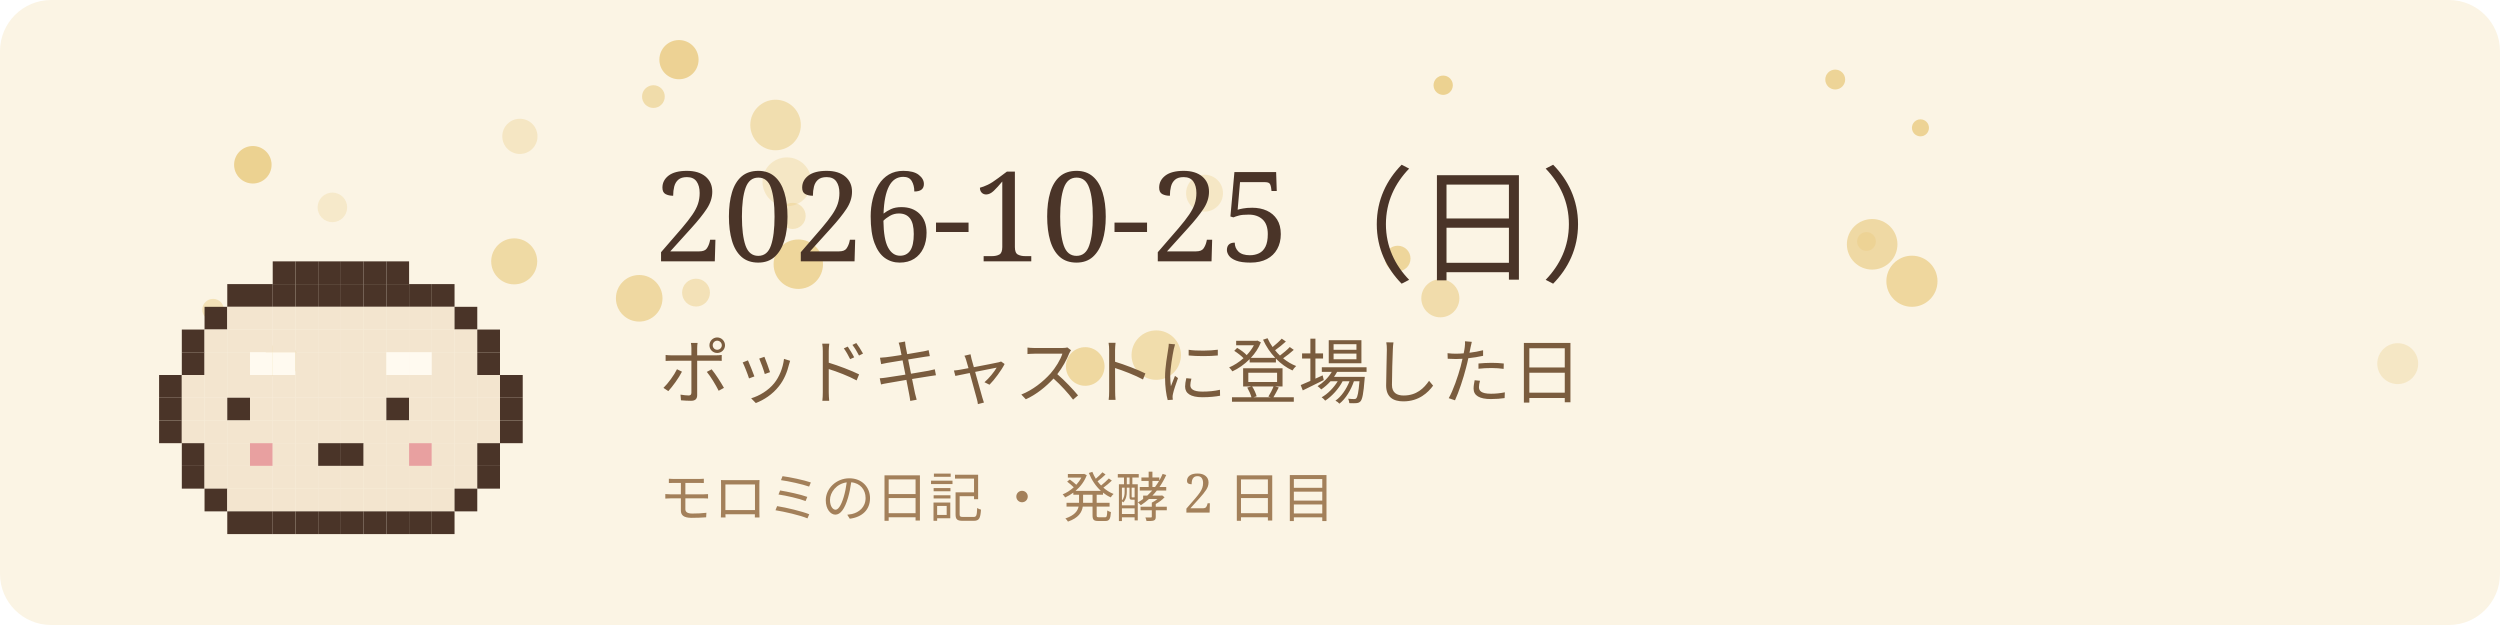
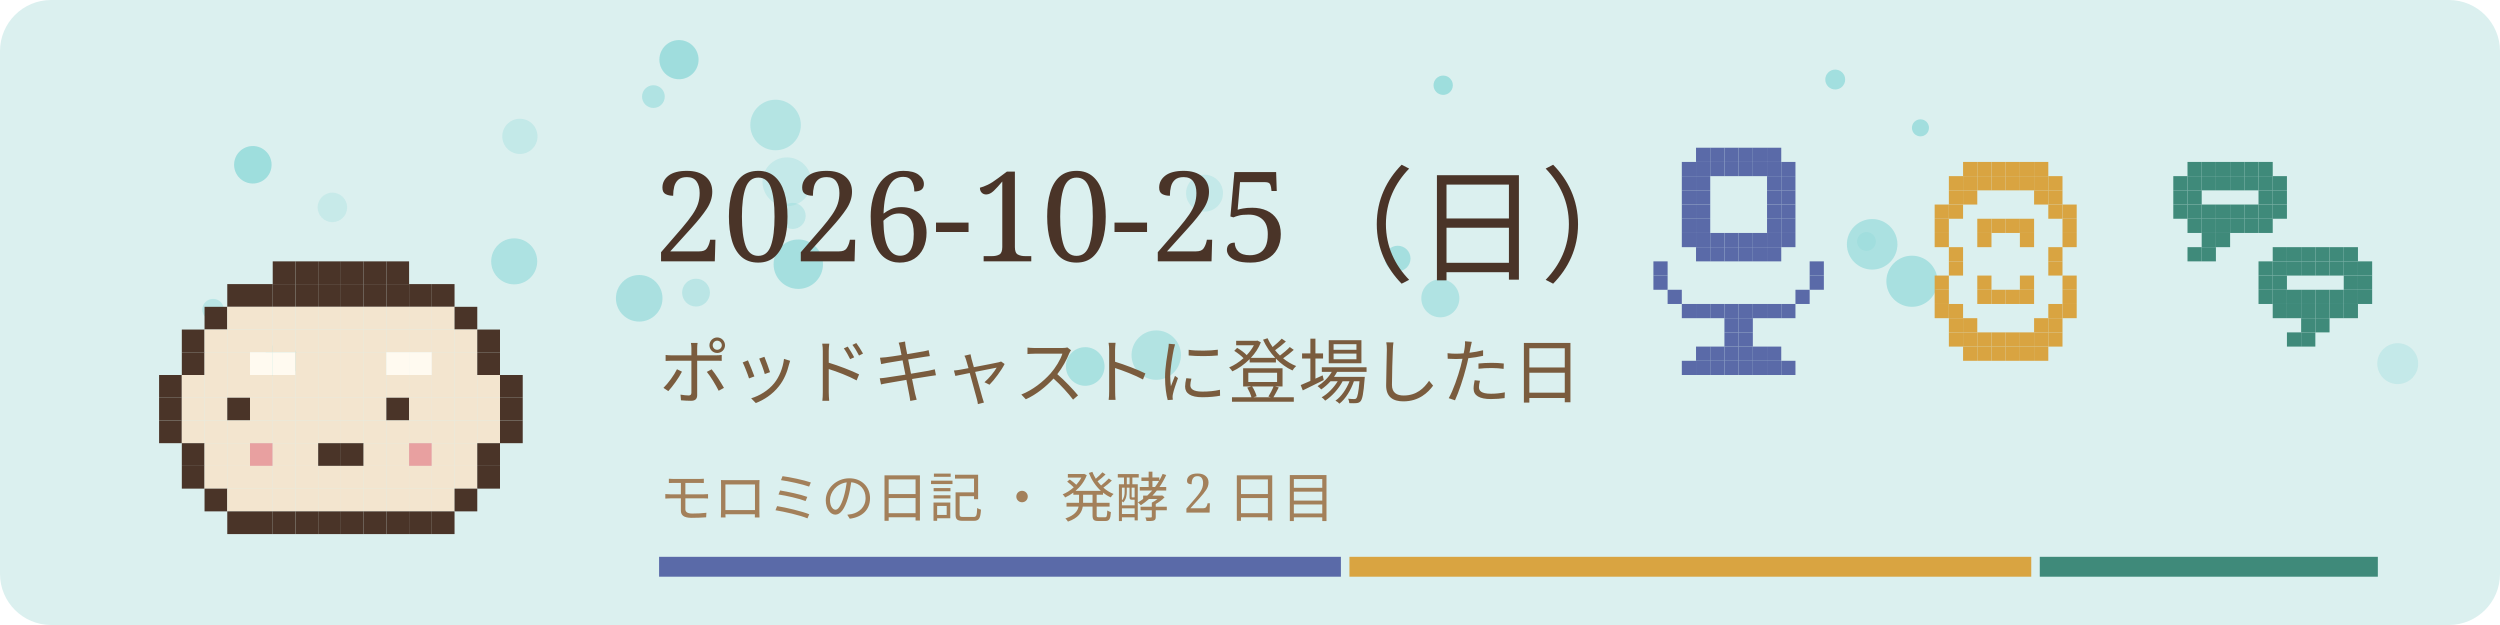
<svg xmlns="http://www.w3.org/2000/svg" width="880" height="220" viewBox="0 0 880 220">
-   <rect width="880" height="220" rx="18" fill="#fbf4e4" />
-   <circle cx="277" cy="64" r="8.6" fill="#e8c87a" opacity="0.29" />
-   <circle cx="230" cy="34" r="4.0" fill="#e8c87a" opacity="0.55" />
-   <circle cx="673" cy="99" r="9.0" fill="#e8c87a" opacity="0.66" />
-   <circle cx="245" cy="103" r="4.9" fill="#e8c87a" opacity="0.43" />
-   <circle cx="281" cy="93" r="8.7" fill="#e8c87a" opacity="0.69" />
-   <circle cx="507" cy="105" r="6.7" fill="#e8c87a" opacity="0.54" />
-   <circle cx="75" cy="109" r="3.8" fill="#e8c87a" opacity="0.43" />
-   <circle cx="239" cy="21" r="6.9" fill="#e8c87a" opacity="0.76" />
-   <circle cx="273" cy="44" r="8.9" fill="#e8c87a" opacity="0.50" />
-   <circle cx="424" cy="68" r="6.5" fill="#e8c87a" opacity="0.29" />
-   <circle cx="657" cy="85" r="3.3" fill="#e8c87a" opacity="0.35" />
-   <circle cx="279" cy="76" r="4.6" fill="#e8c87a" opacity="0.36" />
-   <circle cx="183" cy="48" r="6.2" fill="#e8c87a" opacity="0.31" />
-   <circle cx="844" cy="128" r="7.2" fill="#e8c87a" opacity="0.29" />
-   <circle cx="225" cy="105" r="8.2" fill="#e8c87a" opacity="0.63" />
-   <circle cx="181" cy="92" r="8.1" fill="#e8c87a" opacity="0.60" />
-   <circle cx="646" cy="28" r="3.5" fill="#e8c87a" opacity="0.73" />
-   <circle cx="508" cy="30" r="3.4" fill="#e8c87a" opacity="0.78" />
-   <circle cx="676" cy="45" r="3.0" fill="#e8c87a" opacity="0.74" />
-   <circle cx="659" cy="86" r="8.9" fill="#e8c87a" opacity="0.61" />
-   <circle cx="117" cy="73" r="5.2" fill="#e8c87a" opacity="0.25" />
-   <circle cx="492" cy="91" r="4.5" fill="#e8c87a" opacity="0.69" />
-   <circle cx="99" cy="127" r="6.2" fill="#e8c87a" opacity="0.52" />
-   <circle cx="382" cy="129" r="6.8" fill="#e8c87a" opacity="0.64" />
-   <circle cx="407" cy="125" r="8.7" fill="#e8c87a" opacity="0.53" />
-   <circle cx="89" cy="58" r="6.6" fill="#e8c87a" opacity="0.78" />
+   <rect width="880" height="220" rx="18" fill="#dbf0ef" />
+   <circle cx="277" cy="64" r="8.6" fill="#8dd8d8" opacity="0.29" />
+   <circle cx="230" cy="34" r="4.0" fill="#8dd8d8" opacity="0.55" />
+   <circle cx="673" cy="99" r="9.0" fill="#8dd8d8" opacity="0.66" />
+   <circle cx="245" cy="103" r="4.9" fill="#8dd8d8" opacity="0.43" />
+   <circle cx="281" cy="93" r="8.7" fill="#8dd8d8" opacity="0.69" />
+   <circle cx="507" cy="105" r="6.7" fill="#8dd8d8" opacity="0.54" />
+   <circle cx="75" cy="109" r="3.8" fill="#8dd8d8" opacity="0.43" />
+   <circle cx="239" cy="21" r="6.9" fill="#8dd8d8" opacity="0.76" />
+   <circle cx="273" cy="44" r="8.9" fill="#8dd8d8" opacity="0.50" />
+   <circle cx="424" cy="68" r="6.5" fill="#8dd8d8" opacity="0.29" />
+   <circle cx="657" cy="85" r="3.3" fill="#8dd8d8" opacity="0.35" />
+   <circle cx="279" cy="76" r="4.6" fill="#8dd8d8" opacity="0.36" />
+   <circle cx="183" cy="48" r="6.2" fill="#8dd8d8" opacity="0.31" />
+   <circle cx="844" cy="128" r="7.2" fill="#8dd8d8" opacity="0.29" />
+   <circle cx="225" cy="105" r="8.2" fill="#8dd8d8" opacity="0.63" />
+   <circle cx="181" cy="92" r="8.1" fill="#8dd8d8" opacity="0.60" />
+   <circle cx="646" cy="28" r="3.5" fill="#8dd8d8" opacity="0.73" />
+   <circle cx="508" cy="30" r="3.4" fill="#8dd8d8" opacity="0.78" />
+   <circle cx="676" cy="45" r="3.0" fill="#8dd8d8" opacity="0.74" />
+   <circle cx="659" cy="86" r="8.9" fill="#8dd8d8" opacity="0.61" />
+   <circle cx="117" cy="73" r="5.2" fill="#8dd8d8" opacity="0.25" />
+   <circle cx="492" cy="91" r="4.5" fill="#8dd8d8" opacity="0.69" />
+   <circle cx="99" cy="127" r="6.2" fill="#8dd8d8" opacity="0.52" />
+   <circle cx="382" cy="129" r="6.8" fill="#8dd8d8" opacity="0.64" />
+   <circle cx="407" cy="125" r="8.7" fill="#8dd8d8" opacity="0.53" />
+   <circle cx="89" cy="58" r="6.6" fill="#8dd8d8" opacity="0.78" />
  <rect x="96" y="92" width="8" height="8" fill="#4a3428" />
  <rect x="104" y="92" width="8" height="8" fill="#4a3428" />
  <rect x="112" y="92" width="8" height="8" fill="#4a3428" />
  <rect x="120" y="92" width="8" height="8" fill="#4a3428" />
  <rect x="128" y="92" width="8" height="8" fill="#4a3428" />
  <rect x="136" y="92" width="8" height="8" fill="#4a3428" />
  <rect x="80" y="100" width="8" height="8" fill="#4a3428" />
  <rect x="88" y="100" width="8" height="8" fill="#4a3428" />
  <rect x="96" y="100" width="8" height="8" fill="#4a3428" />
  <rect x="104" y="100" width="8" height="8" fill="#4a3428" />
  <rect x="112" y="100" width="8" height="8" fill="#4a3428" />
  <rect x="120" y="100" width="8" height="8" fill="#4a3428" />
  <rect x="128" y="100" width="8" height="8" fill="#4a3428" />
  <rect x="136" y="100" width="8" height="8" fill="#4a3428" />
  <rect x="144" y="100" width="8" height="8" fill="#4a3428" />
  <rect x="152" y="100" width="8" height="8" fill="#4a3428" />
  <rect x="72" y="108" width="8" height="8" fill="#4a3428" />
  <rect x="80" y="108" width="8" height="8" fill="#f3e5cf" />
  <rect x="88" y="108" width="8" height="8" fill="#f3e5cf" />
  <rect x="96" y="108" width="8" height="8" fill="#f3e5cf" />
  <rect x="104" y="108" width="8" height="8" fill="#f3e5cf" />
  <rect x="112" y="108" width="8" height="8" fill="#f3e5cf" />
  <rect x="120" y="108" width="8" height="8" fill="#f3e5cf" />
  <rect x="128" y="108" width="8" height="8" fill="#f3e5cf" />
  <rect x="136" y="108" width="8" height="8" fill="#f3e5cf" />
  <rect x="144" y="108" width="8" height="8" fill="#f3e5cf" />
  <rect x="152" y="108" width="8" height="8" fill="#f3e5cf" />
  <rect x="160" y="108" width="8" height="8" fill="#4a3428" />
  <rect x="64" y="116" width="8" height="8" fill="#4a3428" />
  <rect x="72" y="116" width="8" height="8" fill="#f3e5cf" />
  <rect x="80" y="116" width="8" height="8" fill="#f3e5cf" />
  <rect x="88" y="116" width="8" height="8" fill="#f3e5cf" />
  <rect x="96" y="116" width="8" height="8" fill="#f3e5cf" />
  <rect x="104" y="116" width="8" height="8" fill="#f3e5cf" />
  <rect x="112" y="116" width="8" height="8" fill="#f3e5cf" />
  <rect x="120" y="116" width="8" height="8" fill="#f3e5cf" />
  <rect x="128" y="116" width="8" height="8" fill="#f3e5cf" />
  <rect x="136" y="116" width="8" height="8" fill="#f3e5cf" />
  <rect x="144" y="116" width="8" height="8" fill="#f3e5cf" />
  <rect x="152" y="116" width="8" height="8" fill="#f3e5cf" />
  <rect x="160" y="116" width="8" height="8" fill="#f3e5cf" />
  <rect x="168" y="116" width="8" height="8" fill="#4a3428" />
  <rect x="64" y="124" width="8" height="8" fill="#4a3428" />
  <rect x="72" y="124" width="8" height="8" fill="#f3e5cf" />
  <rect x="80" y="124" width="8" height="8" fill="#f3e5cf" />
  <rect x="88" y="124" width="8" height="8" fill="#fffaf0" />
  <rect x="96" y="124" width="8" height="8" fill="#fffaf0" />
  <rect x="104" y="124" width="8" height="8" fill="#f3e5cf" />
  <rect x="112" y="124" width="8" height="8" fill="#f3e5cf" />
  <rect x="120" y="124" width="8" height="8" fill="#f3e5cf" />
  <rect x="128" y="124" width="8" height="8" fill="#f3e5cf" />
  <rect x="136" y="124" width="8" height="8" fill="#fffaf0" />
  <rect x="144" y="124" width="8" height="8" fill="#fffaf0" />
  <rect x="152" y="124" width="8" height="8" fill="#f3e5cf" />
  <rect x="160" y="124" width="8" height="8" fill="#f3e5cf" />
  <rect x="168" y="124" width="8" height="8" fill="#4a3428" />
  <rect x="56" y="132" width="8" height="8" fill="#4a3428" />
  <rect x="64" y="132" width="8" height="8" fill="#f3e5cf" />
  <rect x="72" y="132" width="8" height="8" fill="#f3e5cf" />
  <rect x="80" y="132" width="8" height="8" fill="#f3e5cf" />
  <rect x="88" y="132" width="8" height="8" fill="#f3e5cf" />
  <rect x="96" y="132" width="8" height="8" fill="#f3e5cf" />
  <rect x="104" y="132" width="8" height="8" fill="#f3e5cf" />
  <rect x="112" y="132" width="8" height="8" fill="#f3e5cf" />
  <rect x="120" y="132" width="8" height="8" fill="#f3e5cf" />
  <rect x="128" y="132" width="8" height="8" fill="#f3e5cf" />
  <rect x="136" y="132" width="8" height="8" fill="#f3e5cf" />
  <rect x="144" y="132" width="8" height="8" fill="#f3e5cf" />
  <rect x="152" y="132" width="8" height="8" fill="#f3e5cf" />
  <rect x="160" y="132" width="8" height="8" fill="#f3e5cf" />
  <rect x="168" y="132" width="8" height="8" fill="#f3e5cf" />
  <rect x="176" y="132" width="8" height="8" fill="#4a3428" />
  <rect x="56" y="140" width="8" height="8" fill="#4a3428" />
  <rect x="64" y="140" width="8" height="8" fill="#f3e5cf" />
  <rect x="72" y="140" width="8" height="8" fill="#f3e5cf" />
  <rect x="80" y="140" width="8" height="8" fill="#4a3428" />
  <rect x="88" y="140" width="8" height="8" fill="#f3e5cf" />
  <rect x="96" y="140" width="8" height="8" fill="#f3e5cf" />
  <rect x="104" y="140" width="8" height="8" fill="#f3e5cf" />
  <rect x="112" y="140" width="8" height="8" fill="#f3e5cf" />
  <rect x="120" y="140" width="8" height="8" fill="#f3e5cf" />
  <rect x="128" y="140" width="8" height="8" fill="#f3e5cf" />
  <rect x="136" y="140" width="8" height="8" fill="#4a3428" />
  <rect x="144" y="140" width="8" height="8" fill="#f3e5cf" />
  <rect x="152" y="140" width="8" height="8" fill="#f3e5cf" />
  <rect x="160" y="140" width="8" height="8" fill="#f3e5cf" />
  <rect x="168" y="140" width="8" height="8" fill="#f3e5cf" />
  <rect x="176" y="140" width="8" height="8" fill="#4a3428" />
  <rect x="56" y="148" width="8" height="8" fill="#4a3428" />
  <rect x="64" y="148" width="8" height="8" fill="#f3e5cf" />
  <rect x="72" y="148" width="8" height="8" fill="#f3e5cf" />
  <rect x="80" y="148" width="8" height="8" fill="#f3e5cf" />
  <rect x="88" y="148" width="8" height="8" fill="#f3e5cf" />
  <rect x="96" y="148" width="8" height="8" fill="#f3e5cf" />
  <rect x="104" y="148" width="8" height="8" fill="#f3e5cf" />
  <rect x="112" y="148" width="8" height="8" fill="#f3e5cf" />
  <rect x="120" y="148" width="8" height="8" fill="#f3e5cf" />
  <rect x="128" y="148" width="8" height="8" fill="#f3e5cf" />
  <rect x="136" y="148" width="8" height="8" fill="#f3e5cf" />
  <rect x="144" y="148" width="8" height="8" fill="#f3e5cf" />
  <rect x="152" y="148" width="8" height="8" fill="#f3e5cf" />
  <rect x="160" y="148" width="8" height="8" fill="#f3e5cf" />
  <rect x="168" y="148" width="8" height="8" fill="#f3e5cf" />
  <rect x="176" y="148" width="8" height="8" fill="#4a3428" />
  <rect x="64" y="156" width="8" height="8" fill="#4a3428" />
  <rect x="72" y="156" width="8" height="8" fill="#f3e5cf" />
  <rect x="80" y="156" width="8" height="8" fill="#f3e5cf" />
  <rect x="88" y="156" width="8" height="8" fill="#e8a0a0" />
  <rect x="96" y="156" width="8" height="8" fill="#f3e5cf" />
  <rect x="104" y="156" width="8" height="8" fill="#f3e5cf" />
  <rect x="112" y="156" width="8" height="8" fill="#4a3428" />
  <rect x="120" y="156" width="8" height="8" fill="#4a3428" />
  <rect x="128" y="156" width="8" height="8" fill="#f3e5cf" />
  <rect x="136" y="156" width="8" height="8" fill="#f3e5cf" />
  <rect x="144" y="156" width="8" height="8" fill="#e8a0a0" />
  <rect x="152" y="156" width="8" height="8" fill="#f3e5cf" />
  <rect x="160" y="156" width="8" height="8" fill="#f3e5cf" />
  <rect x="168" y="156" width="8" height="8" fill="#4a3428" />
  <rect x="64" y="164" width="8" height="8" fill="#4a3428" />
  <rect x="72" y="164" width="8" height="8" fill="#f3e5cf" />
  <rect x="80" y="164" width="8" height="8" fill="#f3e5cf" />
  <rect x="88" y="164" width="8" height="8" fill="#f3e5cf" />
  <rect x="96" y="164" width="8" height="8" fill="#f3e5cf" />
  <rect x="104" y="164" width="8" height="8" fill="#f3e5cf" />
  <rect x="112" y="164" width="8" height="8" fill="#f3e5cf" />
  <rect x="120" y="164" width="8" height="8" fill="#f3e5cf" />
  <rect x="128" y="164" width="8" height="8" fill="#f3e5cf" />
  <rect x="136" y="164" width="8" height="8" fill="#f3e5cf" />
  <rect x="144" y="164" width="8" height="8" fill="#f3e5cf" />
  <rect x="152" y="164" width="8" height="8" fill="#f3e5cf" />
  <rect x="160" y="164" width="8" height="8" fill="#f3e5cf" />
  <rect x="168" y="164" width="8" height="8" fill="#4a3428" />
  <rect x="72" y="172" width="8" height="8" fill="#4a3428" />
  <rect x="80" y="172" width="8" height="8" fill="#f3e5cf" />
  <rect x="88" y="172" width="8" height="8" fill="#f3e5cf" />
  <rect x="96" y="172" width="8" height="8" fill="#f3e5cf" />
  <rect x="104" y="172" width="8" height="8" fill="#f3e5cf" />
  <rect x="112" y="172" width="8" height="8" fill="#f3e5cf" />
  <rect x="120" y="172" width="8" height="8" fill="#f3e5cf" />
  <rect x="128" y="172" width="8" height="8" fill="#f3e5cf" />
  <rect x="136" y="172" width="8" height="8" fill="#f3e5cf" />
  <rect x="144" y="172" width="8" height="8" fill="#f3e5cf" />
  <rect x="152" y="172" width="8" height="8" fill="#f3e5cf" />
  <rect x="160" y="172" width="8" height="8" fill="#4a3428" />
  <rect x="80" y="180" width="8" height="8" fill="#4a3428" />
  <rect x="88" y="180" width="8" height="8" fill="#4a3428" />
  <rect x="96" y="180" width="8" height="8" fill="#4a3428" />
  <rect x="104" y="180" width="8" height="8" fill="#4a3428" />
  <rect x="112" y="180" width="8" height="8" fill="#4a3428" />
  <rect x="120" y="180" width="8" height="8" fill="#4a3428" />
  <rect x="128" y="180" width="8" height="8" fill="#4a3428" />
  <rect x="136" y="180" width="8" height="8" fill="#4a3428" />
  <rect x="144" y="180" width="8" height="8" fill="#4a3428" />
  <rect x="152" y="180" width="8" height="8" fill="#4a3428" />
  <text x="230" y="92" font-family="serif" font-size="44" fill="#4a3428">2026-10-25（日）</text>
  <text x="232" y="140" font-family="serif" font-size="25" fill="#7a5c3e">ポッドキャストに登場した日</text>
  <text x="232" y="182" font-family="serif" font-size="19" fill="#a3805a">モロミの日記 ・ 発酵 2 日目</text>
+   <rect x="597" y="52" width="5" height="5" fill="#5a6aa8" />
+   <rect x="602" y="52" width="5" height="5" fill="#5a6aa8" />
+   <rect x="607" y="52" width="5" height="5" fill="#5a6aa8" />
+   <rect x="612" y="52" width="5" height="5" fill="#5a6aa8" />
+   <rect x="617" y="52" width="5" height="5" fill="#5a6aa8" />
+   <rect x="622" y="52" width="5" height="5" fill="#5a6aa8" />
+   <rect x="592" y="57" width="5" height="5" fill="#5a6aa8" />
+   <rect x="597" y="57" width="5" height="5" fill="#5a6aa8" />
+   <rect x="602" y="57" width="5" height="5" fill="#5a6aa8" />
+   <rect x="607" y="57" width="5" height="5" fill="#5a6aa8" />
+   <rect x="612" y="57" width="5" height="5" fill="#5a6aa8" />
+   <rect x="617" y="57" width="5" height="5" fill="#5a6aa8" />
+   <rect x="622" y="57" width="5" height="5" fill="#5a6aa8" />
+   <rect x="627" y="57" width="5" height="5" fill="#5a6aa8" />
+   <rect x="592" y="62" width="5" height="5" fill="#5a6aa8" />
+   <rect x="597" y="62" width="5" height="5" fill="#5a6aa8" />
+   <rect x="622" y="62" width="5" height="5" fill="#5a6aa8" />
+   <rect x="627" y="62" width="5" height="5" fill="#5a6aa8" />
+   <rect x="592" y="67" width="5" height="5" fill="#5a6aa8" />
+   <rect x="597" y="67" width="5" height="5" fill="#5a6aa8" />
+   <rect x="622" y="67" width="5" height="5" fill="#5a6aa8" />
+   <rect x="627" y="67" width="5" height="5" fill="#5a6aa8" />
+   <rect x="592" y="72" width="5" height="5" fill="#5a6aa8" />
+   <rect x="597" y="72" width="5" height="5" fill="#5a6aa8" />
+   <rect x="622" y="72" width="5" height="5" fill="#5a6aa8" />
+   <rect x="627" y="72" width="5" height="5" fill="#5a6aa8" />
+   <rect x="592" y="77" width="5" height="5" fill="#5a6aa8" />
+   <rect x="597" y="77" width="5" height="5" fill="#5a6aa8" />
+   <rect x="622" y="77" width="5" height="5" fill="#5a6aa8" />
+   <rect x="627" y="77" width="5" height="5" fill="#5a6aa8" />
+   <rect x="592" y="82" width="5" height="5" fill="#5a6aa8" />
+   <rect x="597" y="82" width="5" height="5" fill="#5a6aa8" />
+   <rect x="602" y="82" width="5" height="5" fill="#5a6aa8" />
+   <rect x="607" y="82" width="5" height="5" fill="#5a6aa8" />
+   <rect x="612" y="82" width="5" height="5" fill="#5a6aa8" />
+   <rect x="617" y="82" width="5" height="5" fill="#5a6aa8" />
+   <rect x="622" y="82" width="5" height="5" fill="#5a6aa8" />
+   <rect x="627" y="82" width="5" height="5" fill="#5a6aa8" />
+   <rect x="597" y="87" width="5" height="5" fill="#5a6aa8" />
+   <rect x="602" y="87" width="5" height="5" fill="#5a6aa8" />
+   <rect x="607" y="87" width="5" height="5" fill="#5a6aa8" />
+   <rect x="612" y="87" width="5" height="5" fill="#5a6aa8" />
+   <rect x="617" y="87" width="5" height="5" fill="#5a6aa8" />
+   <rect x="622" y="87" width="5" height="5" fill="#5a6aa8" />
+   <rect x="582" y="92" width="5" height="5" fill="#5a6aa8" />
+   <rect x="637" y="92" width="5" height="5" fill="#5a6aa8" />
+   <rect x="582" y="97" width="5" height="5" fill="#5a6aa8" />
+   <rect x="637" y="97" width="5" height="5" fill="#5a6aa8" />
+   <rect x="587" y="102" width="5" height="5" fill="#5a6aa8" />
+   <rect x="632" y="102" width="5" height="5" fill="#5a6aa8" />
+   <rect x="592" y="107" width="5" height="5" fill="#5a6aa8" />
+   <rect x="597" y="107" width="5" height="5" fill="#5a6aa8" />
+   <rect x="602" y="107" width="5" height="5" fill="#5a6aa8" />
+   <rect x="607" y="107" width="5" height="5" fill="#5a6aa8" />
+   <rect x="612" y="107" width="5" height="5" fill="#5a6aa8" />
+   <rect x="617" y="107" width="5" height="5" fill="#5a6aa8" />
+   <rect x="622" y="107" width="5" height="5" fill="#5a6aa8" />
+   <rect x="627" y="107" width="5" height="5" fill="#5a6aa8" />
+   <rect x="607" y="112" width="5" height="5" fill="#5a6aa8" />
+   <rect x="612" y="112" width="5" height="5" fill="#5a6aa8" />
+   <rect x="607" y="117" width="5" height="5" fill="#5a6aa8" />
+   <rect x="612" y="117" width="5" height="5" fill="#5a6aa8" />
+   <rect x="597" y="122" width="5" height="5" fill="#5a6aa8" />
+   <rect x="602" y="122" width="5" height="5" fill="#5a6aa8" />
+   <rect x="607" y="122" width="5" height="5" fill="#5a6aa8" />
+   <rect x="612" y="122" width="5" height="5" fill="#5a6aa8" />
+   <rect x="617" y="122" width="5" height="5" fill="#5a6aa8" />
+   <rect x="622" y="122" width="5" height="5" fill="#5a6aa8" />
+   <rect x="592" y="127" width="5" height="5" fill="#5a6aa8" />
+   <rect x="597" y="127" width="5" height="5" fill="#5a6aa8" />
+   <rect x="602" y="127" width="5" height="5" fill="#5a6aa8" />
+   <rect x="607" y="127" width="5" height="5" fill="#5a6aa8" />
+   <rect x="612" y="127" width="5" height="5" fill="#5a6aa8" />
+   <rect x="617" y="127" width="5" height="5" fill="#5a6aa8" />
+   <rect x="622" y="127" width="5" height="5" fill="#5a6aa8" />
+   <rect x="627" y="127" width="5" height="5" fill="#5a6aa8" />
+   <rect x="691" y="57" width="5" height="5" fill="#d9a441" />
+   <rect x="696" y="57" width="5" height="5" fill="#d9a441" />
+   <rect x="701" y="57" width="5" height="5" fill="#d9a441" />
+   <rect x="706" y="57" width="5" height="5" fill="#d9a441" />
+   <rect x="711" y="57" width="5" height="5" fill="#d9a441" />
+   <rect x="716" y="57" width="5" height="5" fill="#d9a441" />
+   <rect x="686" y="62" width="5" height="5" fill="#d9a441" />
+   <rect x="691" y="62" width="5" height="5" fill="#d9a441" />
+   <rect x="696" y="62" width="5" height="5" fill="#d9a441" />
+   <rect x="701" y="62" width="5" height="5" fill="#d9a441" />
+   <rect x="706" y="62" width="5" height="5" fill="#d9a441" />
+   <rect x="711" y="62" width="5" height="5" fill="#d9a441" />
+   <rect x="716" y="62" width="5" height="5" fill="#d9a441" />
+   <rect x="721" y="62" width="5" height="5" fill="#d9a441" />
+   <rect x="686" y="67" width="5" height="5" fill="#d9a441" />
+   <rect x="691" y="67" width="5" height="5" fill="#d9a441" />
+   <rect x="716" y="67" width="5" height="5" fill="#d9a441" />
+   <rect x="721" y="67" width="5" height="5" fill="#d9a441" />
+   <rect x="681" y="72" width="5" height="5" fill="#d9a441" />
+   <rect x="686" y="72" width="5" height="5" fill="#d9a441" />
+   <rect x="721" y="72" width="5" height="5" fill="#d9a441" />
+   <rect x="726" y="72" width="5" height="5" fill="#d9a441" />
+   <rect x="681" y="77" width="5" height="5" fill="#d9a441" />
+   <rect x="696" y="77" width="5" height="5" fill="#d9a441" />
+   <rect x="701" y="77" width="5" height="5" fill="#d9a441" />
+   <rect x="706" y="77" width="5" height="5" fill="#d9a441" />
+   <rect x="711" y="77" width="5" height="5" fill="#d9a441" />
+   <rect x="726" y="77" width="5" height="5" fill="#d9a441" />
+   <rect x="681" y="82" width="5" height="5" fill="#d9a441" />
+   <rect x="696" y="82" width="5" height="5" fill="#d9a441" />
+   <rect x="711" y="82" width="5" height="5" fill="#d9a441" />
+   <rect x="726" y="82" width="5" height="5" fill="#d9a441" />
+   <rect x="686" y="87" width="5" height="5" fill="#d9a441" />
+   <rect x="721" y="87" width="5" height="5" fill="#d9a441" />
+   <rect x="686" y="92" width="5" height="5" fill="#d9a441" />
+   <rect x="721" y="92" width="5" height="5" fill="#d9a441" />
+   <rect x="681" y="97" width="5" height="5" fill="#d9a441" />
+   <rect x="696" y="97" width="5" height="5" fill="#d9a441" />
+   <rect x="711" y="97" width="5" height="5" fill="#d9a441" />
+   <rect x="726" y="97" width="5" height="5" fill="#d9a441" />
+   <rect x="681" y="102" width="5" height="5" fill="#d9a441" />
+   <rect x="696" y="102" width="5" height="5" fill="#d9a441" />
+   <rect x="701" y="102" width="5" height="5" fill="#d9a441" />
+   <rect x="706" y="102" width="5" height="5" fill="#d9a441" />
+   <rect x="711" y="102" width="5" height="5" fill="#d9a441" />
+   <rect x="726" y="102" width="5" height="5" fill="#d9a441" />
+   <rect x="681" y="107" width="5" height="5" fill="#d9a441" />
+   <rect x="686" y="107" width="5" height="5" fill="#d9a441" />
+   <rect x="721" y="107" width="5" height="5" fill="#d9a441" />
+   <rect x="726" y="107" width="5" height="5" fill="#d9a441" />
+   <rect x="686" y="112" width="5" height="5" fill="#d9a441" />
+   <rect x="691" y="112" width="5" height="5" fill="#d9a441" />
+   <rect x="716" y="112" width="5" height="5" fill="#d9a441" />
+   <rect x="721" y="112" width="5" height="5" fill="#d9a441" />
+   <rect x="686" y="117" width="5" height="5" fill="#d9a441" />
+   <rect x="691" y="117" width="5" height="5" fill="#d9a441" />
+   <rect x="696" y="117" width="5" height="5" fill="#d9a441" />
+   <rect x="701" y="117" width="5" height="5" fill="#d9a441" />
+   <rect x="706" y="117" width="5" height="5" fill="#d9a441" />
+   <rect x="711" y="117" width="5" height="5" fill="#d9a441" />
+   <rect x="716" y="117" width="5" height="5" fill="#d9a441" />
+   <rect x="721" y="117" width="5" height="5" fill="#d9a441" />
+   <rect x="691" y="122" width="5" height="5" fill="#d9a441" />
+   <rect x="696" y="122" width="5" height="5" fill="#d9a441" />
+   <rect x="701" y="122" width="5" height="5" fill="#d9a441" />
+   <rect x="706" y="122" width="5" height="5" fill="#d9a441" />
+   <rect x="711" y="122" width="5" height="5" fill="#d9a441" />
+   <rect x="716" y="122" width="5" height="5" fill="#d9a441" />
+   <rect x="770" y="57" width="5" height="5" fill="#3f8a7a" />
+   <rect x="775" y="57" width="5" height="5" fill="#3f8a7a" />
+   <rect x="780" y="57" width="5" height="5" fill="#3f8a7a" />
+   <rect x="785" y="57" width="5" height="5" fill="#3f8a7a" />
+   <rect x="790" y="57" width="5" height="5" fill="#3f8a7a" />
+   <rect x="795" y="57" width="5" height="5" fill="#3f8a7a" />
+   <rect x="765" y="62" width="5" height="5" fill="#3f8a7a" />
+   <rect x="770" y="62" width="5" height="5" fill="#3f8a7a" />
+   <rect x="775" y="62" width="5" height="5" fill="#3f8a7a" />
+   <rect x="780" y="62" width="5" height="5" fill="#3f8a7a" />
+   <rect x="785" y="62" width="5" height="5" fill="#3f8a7a" />
+   <rect x="790" y="62" width="5" height="5" fill="#3f8a7a" />
+   <rect x="795" y="62" width="5" height="5" fill="#3f8a7a" />
+   <rect x="800" y="62" width="5" height="5" fill="#3f8a7a" />
+   <rect x="765" y="67" width="5" height="5" fill="#3f8a7a" />
+   <rect x="770" y="67" width="5" height="5" fill="#3f8a7a" />
+   <rect x="795" y="67" width="5" height="5" fill="#3f8a7a" />
+   <rect x="800" y="67" width="5" height="5" fill="#3f8a7a" />
+   <rect x="765" y="72" width="5" height="5" fill="#3f8a7a" />
+   <rect x="770" y="72" width="5" height="5" fill="#3f8a7a" />
+   <rect x="775" y="72" width="5" height="5" fill="#3f8a7a" />
+   <rect x="780" y="72" width="5" height="5" fill="#3f8a7a" />
+   <rect x="785" y="72" width="5" height="5" fill="#3f8a7a" />
+   <rect x="790" y="72" width="5" height="5" fill="#3f8a7a" />
+   <rect x="795" y="72" width="5" height="5" fill="#3f8a7a" />
+   <rect x="800" y="72" width="5" height="5" fill="#3f8a7a" />
+   <rect x="770" y="77" width="5" height="5" fill="#3f8a7a" />
+   <rect x="775" y="77" width="5" height="5" fill="#3f8a7a" />
+   <rect x="780" y="77" width="5" height="5" fill="#3f8a7a" />
+   <rect x="785" y="77" width="5" height="5" fill="#3f8a7a" />
+   <rect x="790" y="77" width="5" height="5" fill="#3f8a7a" />
+   <rect x="795" y="77" width="5" height="5" fill="#3f8a7a" />
+   <rect x="775" y="82" width="5" height="5" fill="#3f8a7a" />
+   <rect x="780" y="82" width="5" height="5" fill="#3f8a7a" />
+   <rect x="770" y="87" width="5" height="5" fill="#3f8a7a" />
+   <rect x="775" y="87" width="5" height="5" fill="#3f8a7a" />
+   <rect x="800" y="87" width="5" height="5" fill="#3f8a7a" />
+   <rect x="805" y="87" width="5" height="5" fill="#3f8a7a" />
+   <rect x="810" y="87" width="5" height="5" fill="#3f8a7a" />
+   <rect x="815" y="87" width="5" height="5" fill="#3f8a7a" />
+   <rect x="820" y="87" width="5" height="5" fill="#3f8a7a" />
+   <rect x="825" y="87" width="5" height="5" fill="#3f8a7a" />
+   <rect x="795" y="92" width="5" height="5" fill="#3f8a7a" />
+   <rect x="800" y="92" width="5" height="5" fill="#3f8a7a" />
+   <rect x="805" y="92" width="5" height="5" fill="#3f8a7a" />
+   <rect x="810" y="92" width="5" height="5" fill="#3f8a7a" />
+   <rect x="815" y="92" width="5" height="5" fill="#3f8a7a" />
+   <rect x="820" y="92" width="5" height="5" fill="#3f8a7a" />
+   <rect x="825" y="92" width="5" height="5" fill="#3f8a7a" />
+   <rect x="830" y="92" width="5" height="5" fill="#3f8a7a" />
+   <rect x="795" y="97" width="5" height="5" fill="#3f8a7a" />
+   <rect x="800" y="97" width="5" height="5" fill="#3f8a7a" />
+   <rect x="825" y="97" width="5" height="5" fill="#3f8a7a" />
+   <rect x="830" y="97" width="5" height="5" fill="#3f8a7a" />
+   <rect x="795" y="102" width="5" height="5" fill="#3f8a7a" />
+   <rect x="800" y="102" width="5" height="5" fill="#3f8a7a" />
+   <rect x="805" y="102" width="5" height="5" fill="#3f8a7a" />
+   <rect x="810" y="102" width="5" height="5" fill="#3f8a7a" />
+   <rect x="815" y="102" width="5" height="5" fill="#3f8a7a" />
+   <rect x="820" y="102" width="5" height="5" fill="#3f8a7a" />
+   <rect x="825" y="102" width="5" height="5" fill="#3f8a7a" />
+   <rect x="830" y="102" width="5" height="5" fill="#3f8a7a" />
+   <rect x="800" y="107" width="5" height="5" fill="#3f8a7a" />
+   <rect x="805" y="107" width="5" height="5" fill="#3f8a7a" />
+   <rect x="810" y="107" width="5" height="5" fill="#3f8a7a" />
+   <rect x="815" y="107" width="5" height="5" fill="#3f8a7a" />
+   <rect x="820" y="107" width="5" height="5" fill="#3f8a7a" />
+   <rect x="825" y="107" width="5" height="5" fill="#3f8a7a" />
+   <rect x="810" y="112" width="5" height="5" fill="#3f8a7a" />
+   <rect x="815" y="112" width="5" height="5" fill="#3f8a7a" />
+   <rect x="805" y="117" width="5" height="5" fill="#3f8a7a" />
+   <rect x="810" y="117" width="5" height="5" fill="#3f8a7a" />
+   <rect x="232" y="196" width="240" height="7" fill="#5a6aa8" />
+   <rect x="475" y="196" width="240" height="7" fill="#d9a441" />
+   <rect x="718" y="196" width="119" height="7" fill="#3f8a7a" />
</svg>
